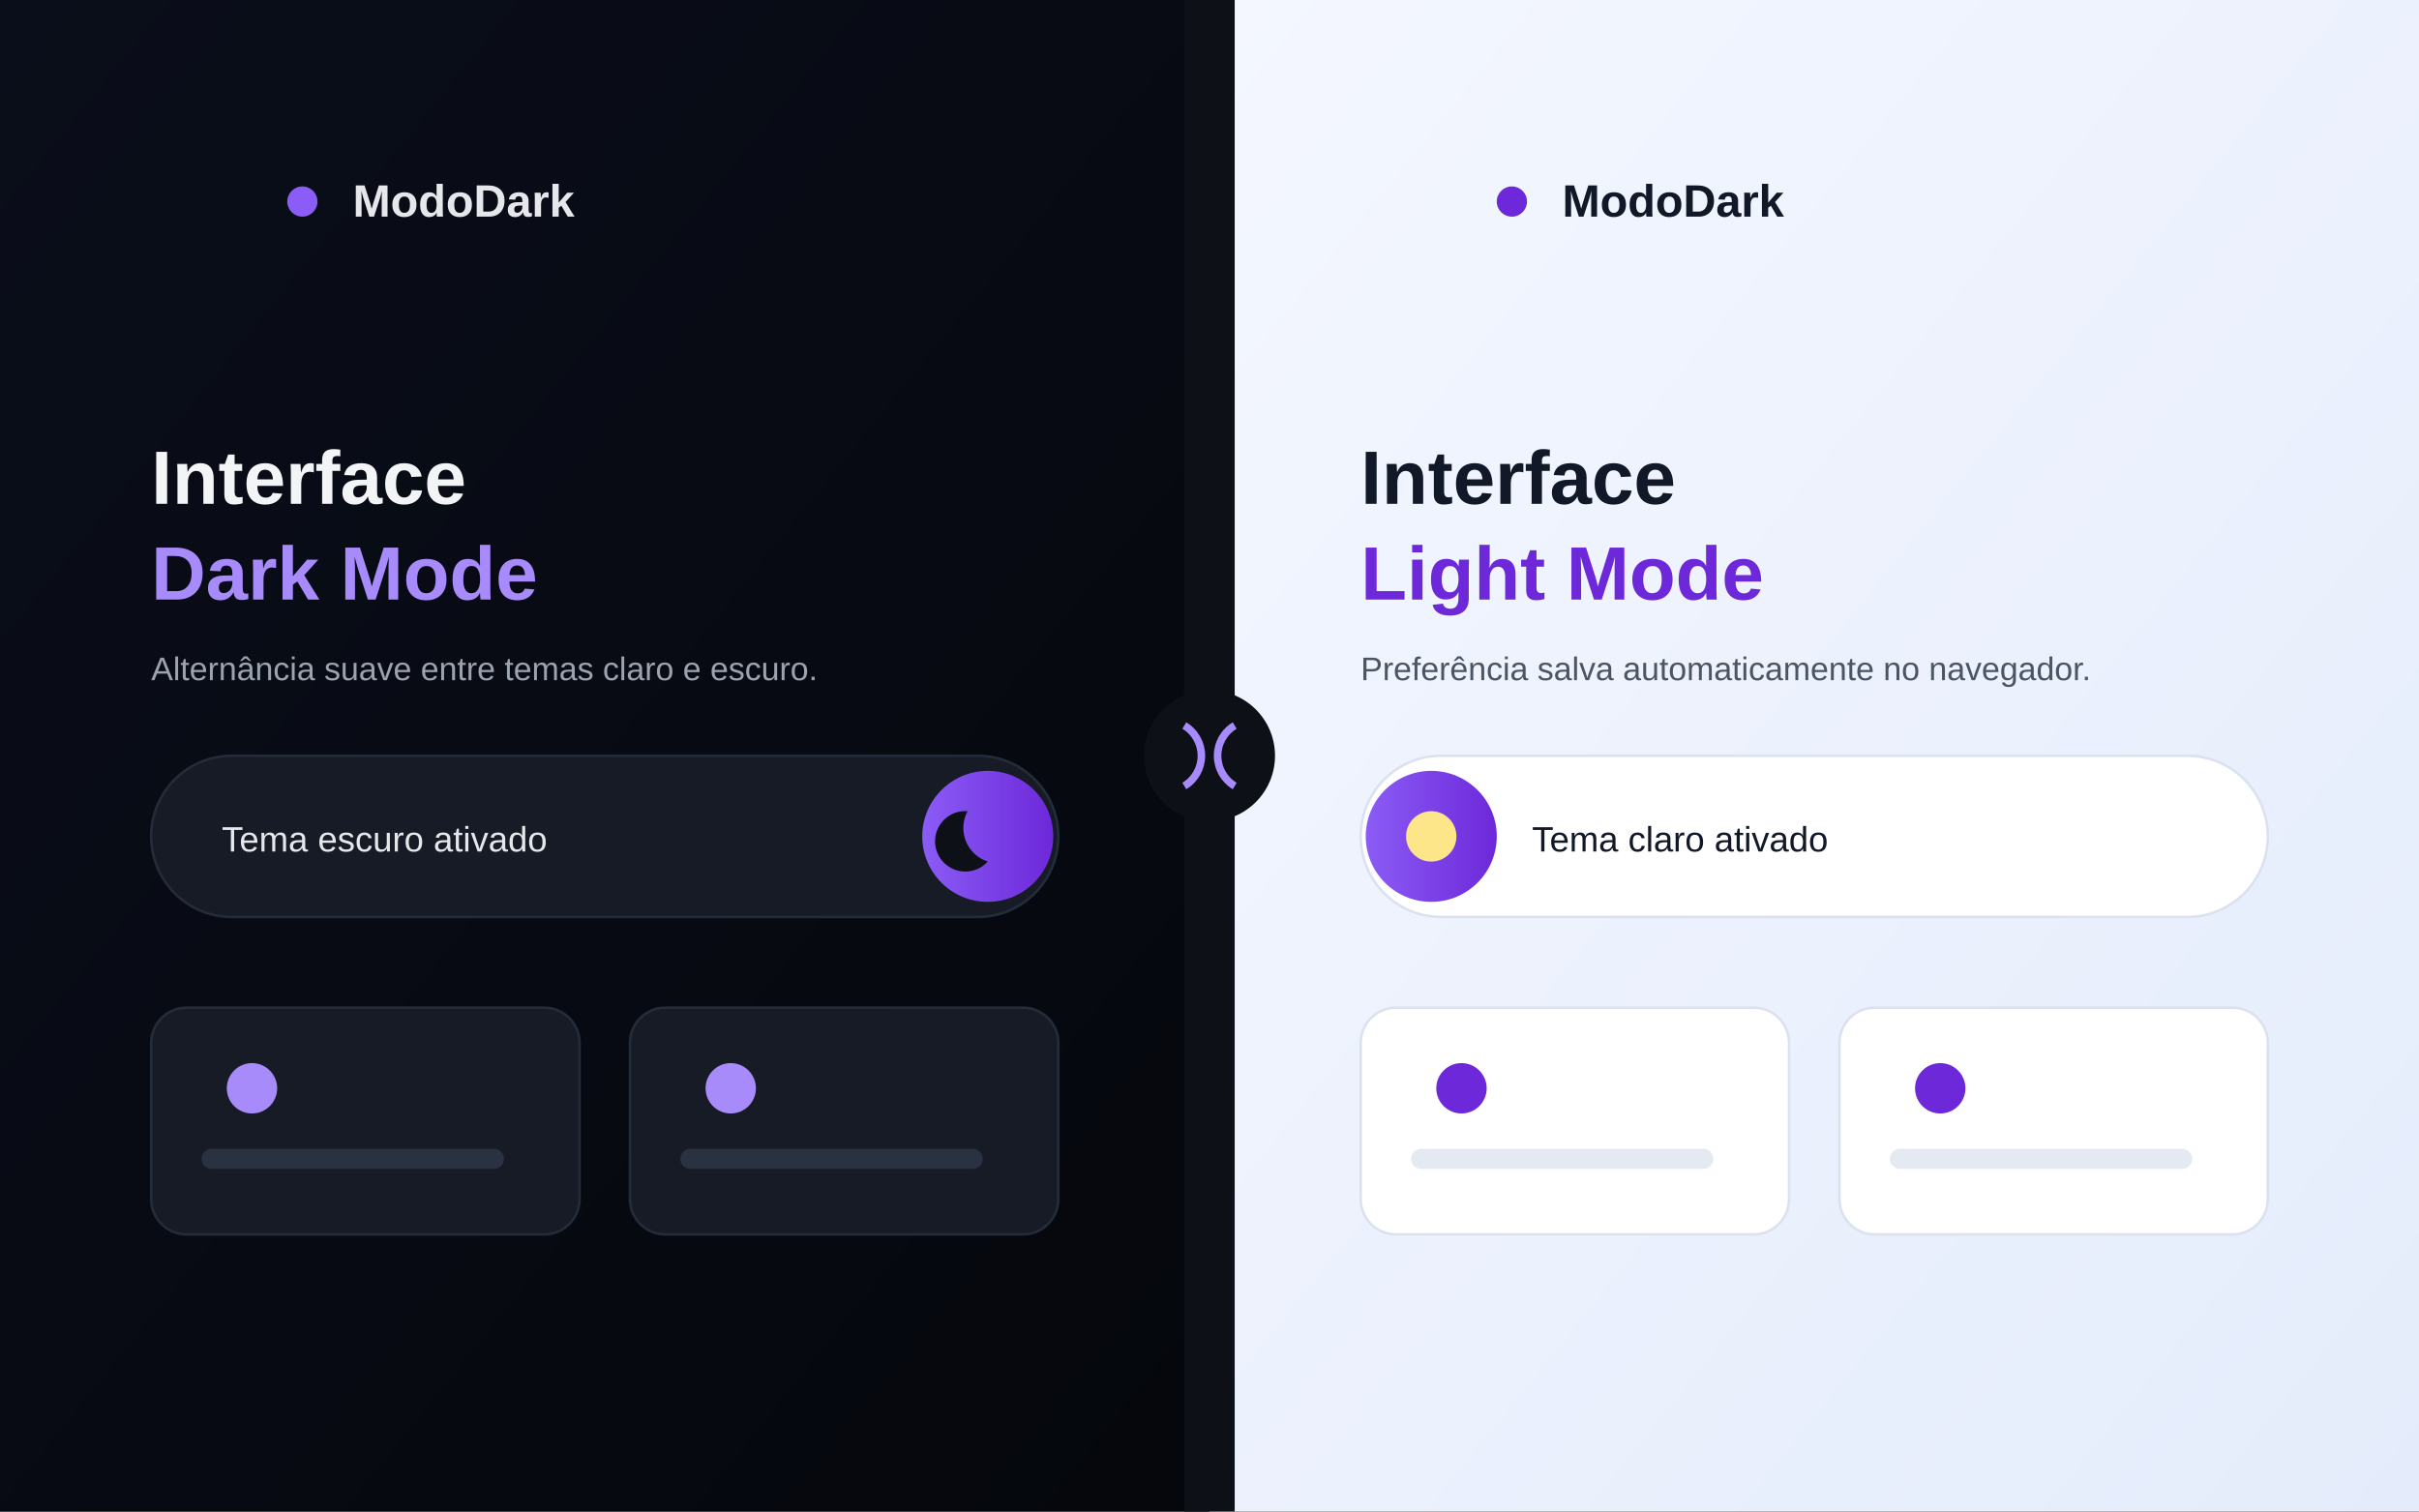
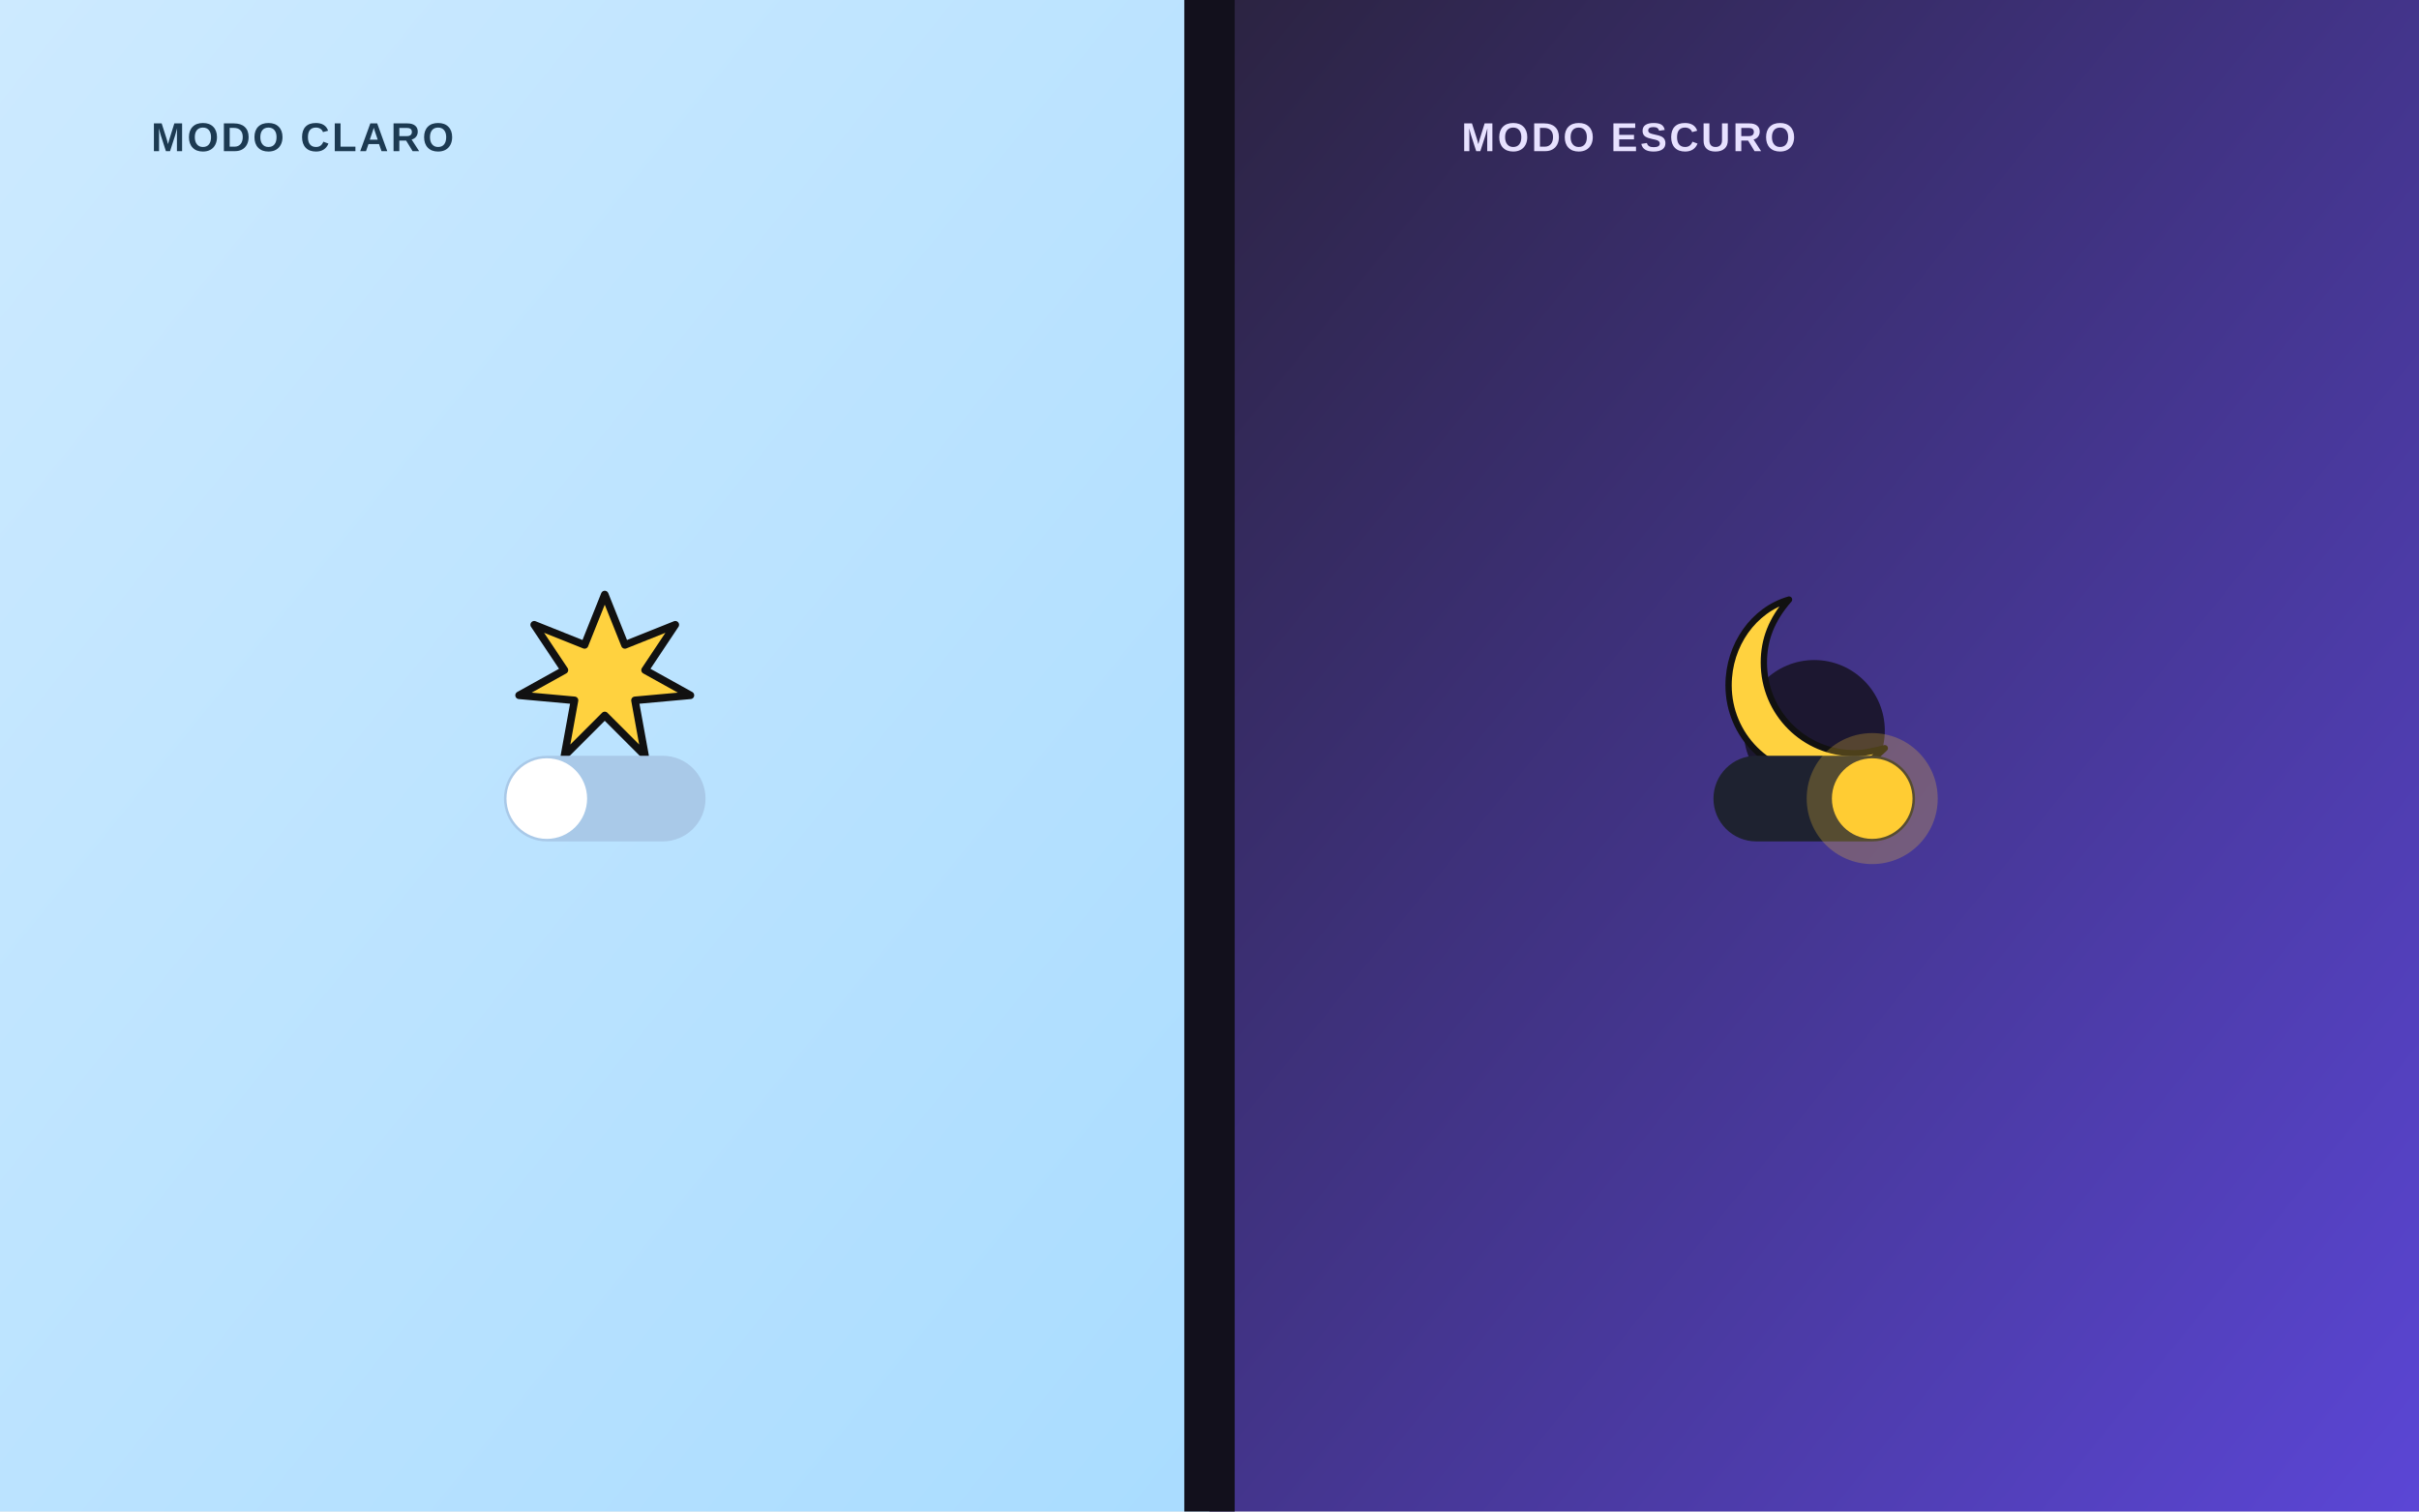
<svg xmlns="http://www.w3.org/2000/svg" viewBox="0 0 960 600" width="960" height="600">
  <defs>
-     <linearGradient id="bgd" x1="0" y1="0" x2="1" y2="1">
-       <stop offset="0" stop-color="#0a0e1a" />
-       <stop offset="1" stop-color="#05070c" />
+     <linearGradient id="mdlight" x1="0" y1="0" x2="1" y2="1">
+       <stop offset="0" stop-color="#cdeaff" />
+       <stop offset="1" stop-color="#a9dcff" />
    </linearGradient>
-     <linearGradient id="bgl" x1="0" y1="0" x2="1" y2="1">
-       <stop offset="0" stop-color="#f4f7ff" />
-       <stop offset="1" stop-color="#e4ecfb" />
-     </linearGradient>
-     <linearGradient id="btnpurple" x1="0" y1="0" x2="1" y2="0">
-       <stop offset="0" stop-color="#8b5cf6" />
-       <stop offset="1" stop-color="#6d28d9" />
+     <linearGradient id="mddark" x1="0" y1="0" x2="1" y2="1">
+       <stop offset="0" stop-color="#2b2340" />
+       <stop offset="1" stop-color="#5b46d6" />
    </linearGradient>
  </defs>
-   <rect width="960" height="600" fill="#0d1117" />
-   <g>
-     <rect x="0" y="0" width="480" height="600" fill="url(#bgd)" />
-     <circle cx="120" cy="80" r="6" fill="#8b5cf6" />
-     <text x="140" y="86" font-family="Arial" font-size="18" fill="#e5e7eb" font-weight="700">ModoDark</text>
-     <text x="60" y="200" font-family="Arial" font-size="30" fill="#f3f4f6" font-weight="700">Interface</text>
-     <text x="60" y="238" font-family="Arial" font-size="30" fill="#a78bfa" font-weight="700">Dark Mode</text>
-     <text x="60" y="270" font-family="Arial" font-size="13" fill="#9ca3af">Alternância suave entre temas claro e escuro.</text>
-     <rect x="60" y="300" width="360" height="64" rx="32" fill="#161b25" stroke="#242c3a" />
-     <circle cx="392" cy="332" r="26" fill="url(#btnpurple)" />
-     <path d="M384 322a12 12 0 1 0 8 20 14 14 0 0 1-8-20z" fill="#0d1117" />
-     <text x="88" y="338" font-family="Arial" font-size="14" fill="#e5e7eb">Tema escuro ativado</text>
-     <rect x="60" y="400" width="170" height="90" rx="14" fill="#161b25" stroke="#242c3a" />
-     <rect x="250" y="400" width="170" height="90" rx="14" fill="#161b25" stroke="#242c3a" />
-     <circle cx="100" cy="432" r="10" fill="#a78bfa" />
-     <circle cx="290" cy="432" r="10" fill="#a78bfa" />
-     <rect x="80" y="456" width="120" height="8" rx="4" fill="#2a3140" />
-     <rect x="270" y="456" width="120" height="8" rx="4" fill="#2a3140" />
+   <rect x="0" y="0" width="480" height="600" fill="url(#mdlight)" />
+   <rect x="480" y="0" width="480" height="600" fill="url(#mddark)" />
+   <g transform="translate(240,270)">
+     <polygon points="0,-34 8,-14 28,-22 16,-4 34,6 12,8 16,30 0,14 -16,30 -12,8 -34,6 -16,-4 -28,-22 -8,-14" fill="#ffd23f" stroke="#111" stroke-width="3" stroke-linejoin="round" />
+     <rect x="-40" y="30" width="80" height="34" rx="17" fill="#a9c9e8" />
+     <circle cx="-23" cy="47" r="16" fill="#ffffff" />
  </g>
-   <g>
-     <rect x="480" y="0" width="480" height="600" fill="url(#bgl)" />
-     <circle cx="600" cy="80" r="6" fill="#6d28d9" />
-     <text x="620" y="86" font-family="Arial" font-size="18" fill="#111827" font-weight="700">ModoDark</text>
-     <text x="540" y="200" font-family="Arial" font-size="30" fill="#111827" font-weight="700">Interface</text>
-     <text x="540" y="238" font-family="Arial" font-size="30" fill="#6d28d9" font-weight="700">Light Mode</text>
-     <text x="540" y="270" font-family="Arial" font-size="13" fill="#4b5563">Preferência salva automaticamente no navegador.</text>
-     <rect x="540" y="300" width="360" height="64" rx="32" fill="#ffffff" stroke="#dbe1ee" />
-     <circle cx="568" cy="332" r="26" fill="url(#btnpurple)" />
-     <circle cx="568" cy="332" r="10" fill="#fde68a" />
-     <text x="608" y="338" font-family="Arial" font-size="14" fill="#111827">Tema claro ativado</text>
-     <rect x="540" y="400" width="170" height="90" rx="14" fill="#ffffff" stroke="#dbe1ee" />
-     <rect x="730" y="400" width="170" height="90" rx="14" fill="#ffffff" stroke="#dbe1ee" />
-     <circle cx="580" cy="432" r="10" fill="#6d28d9" />
-     <circle cx="770" cy="432" r="10" fill="#6d28d9" />
-     <rect x="560" y="456" width="120" height="8" rx="4" fill="#e5e9f2" />
-     <rect x="750" y="456" width="120" height="8" rx="4" fill="#e5e9f2" />
+   <g transform="translate(720,270)">
+     <circle cx="0" cy="20" r="28" fill="#1c1730" />
+     <path d="M-10-32c-14 4-24 18-24 34 0 20 16 36 36 36 10 0 19-4 26-11-4 1-8 2-12 2-20 0-36-16-36-36 0-9 3-17 10-25z" fill="#ffd23f" stroke="#111" stroke-width="2.5" stroke-linejoin="round" />
+     <rect x="-40" y="30" width="80" height="34" rx="17" fill="#1e2230" />
+     <circle cx="23" cy="47" r="16" fill="#ffcc33">
+       <animate attributeName="opacity" values="1;0.75;1" dur="2.4s" repeatCount="indefinite" />
+     </circle>
+     <circle cx="23" cy="47" r="26" fill="#ffcc33" opacity="0.25" />
  </g>
-   <rect x="470" y="0" width="20" height="600" fill="#0d1117" />
-   <circle cx="480" cy="300" r="26" fill="#0d1117" />
-   <path d="M470 288a14 14 0 0 1 0 24" stroke="#a78bfa" stroke-width="3" fill="none" />
-   <path d="M490 288a14 14 0 0 0 0 24" stroke="#a78bfa" stroke-width="3" fill="none" />
+   <rect x="470" y="0" width="20" height="600" fill="#12101c" />
+   <text x="60" y="60" font-family="Arial" font-size="16" fill="#1c3a52" font-weight="700" letter-spacing="1">MODO CLARO</text>
+   <text x="580" y="60" font-family="Arial" font-size="16" fill="#e7e1ff" font-weight="700" letter-spacing="1">MODO ESCURO</text>
</svg>
